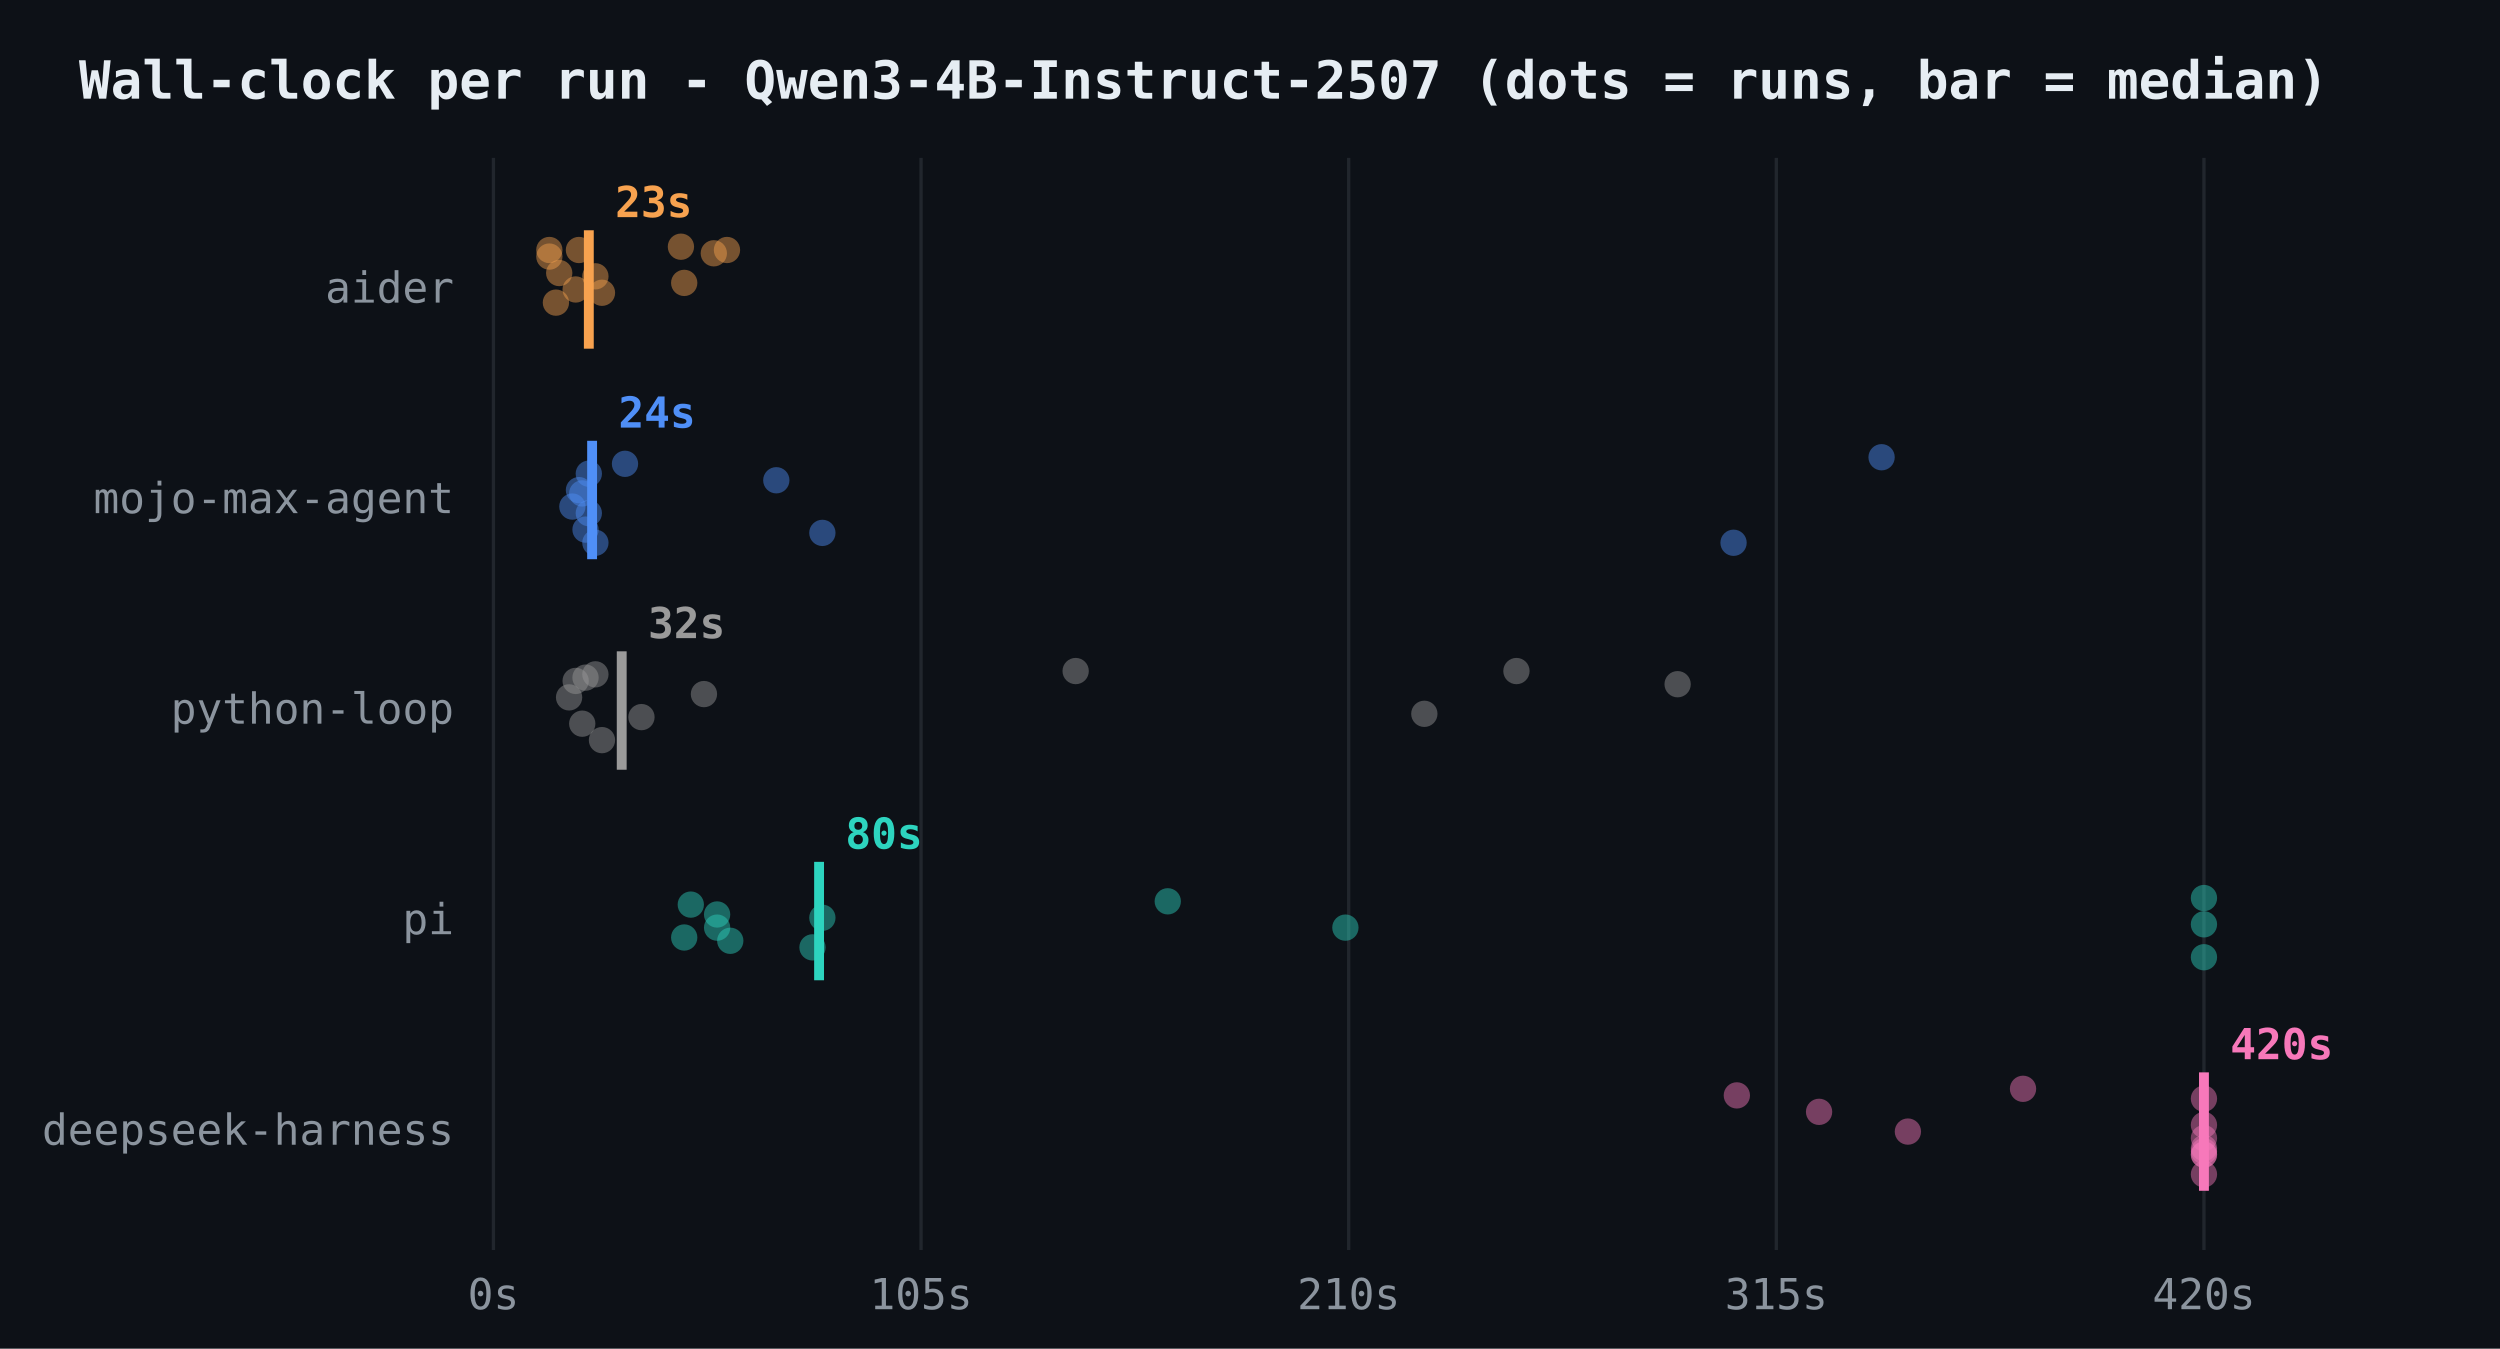
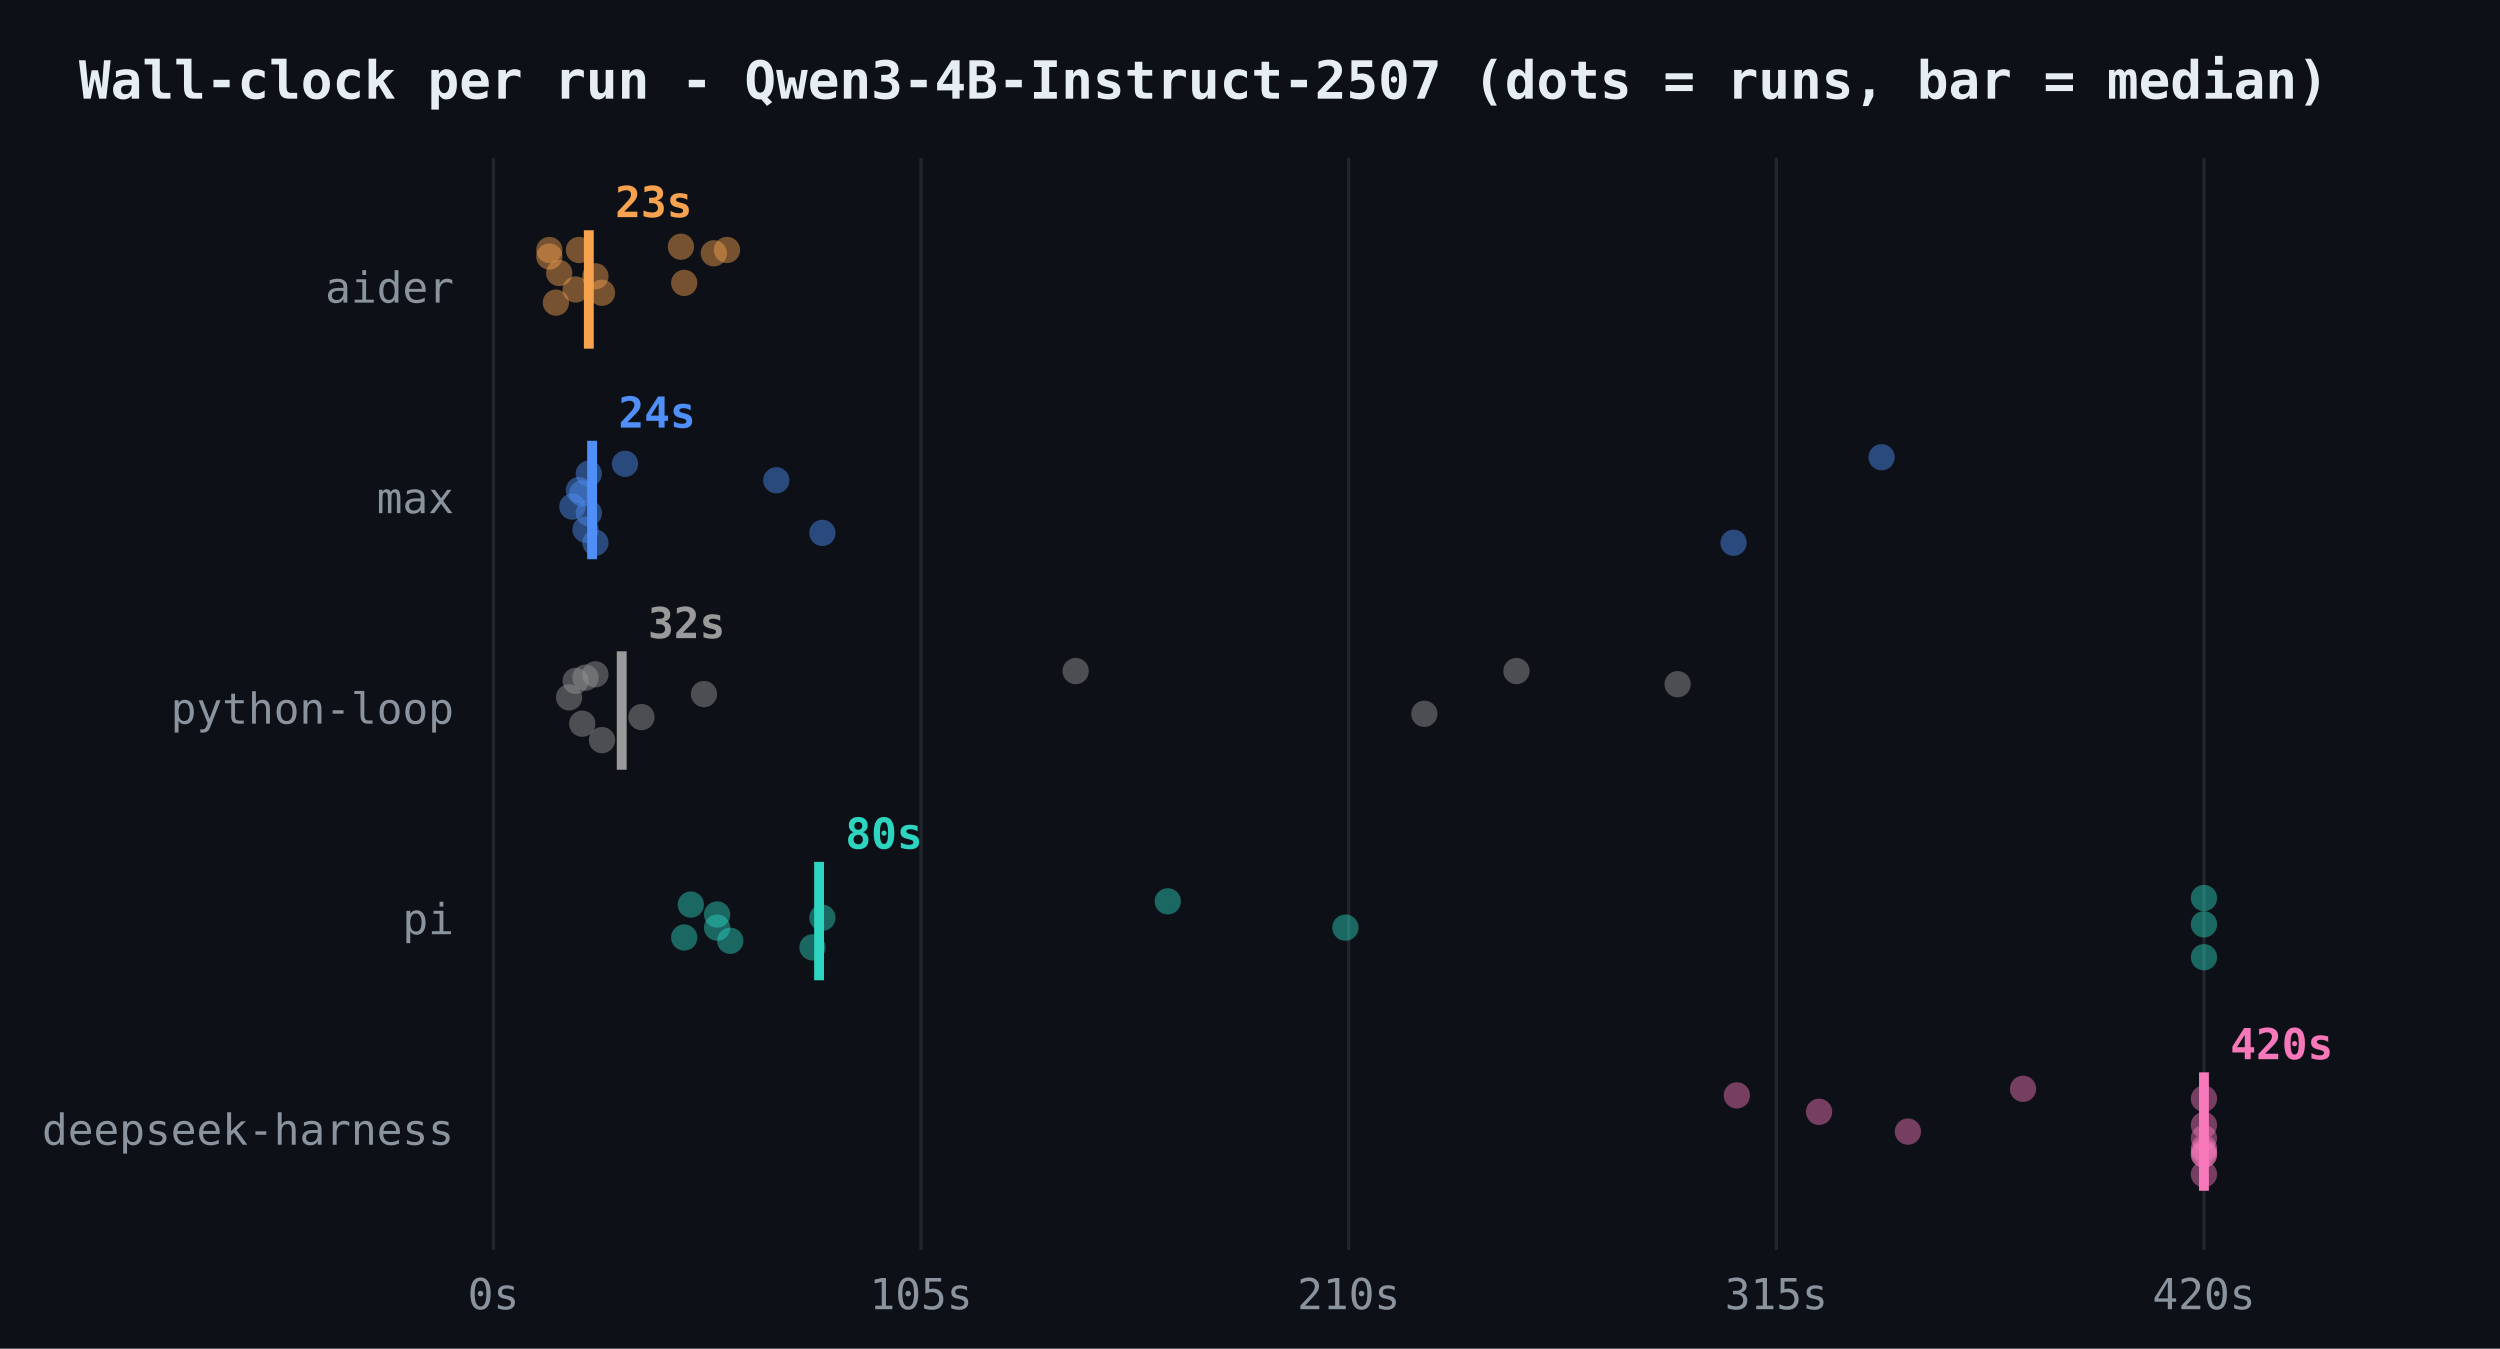
<svg xmlns="http://www.w3.org/2000/svg" width="760" height="410" font-family="ui-monospace,monospace" font-size="13">
  <rect width="760" height="410" fill="#0d1117" />
  <text x="24" y="30" fill="#e6edf3" font-size="16" font-weight="bold">Wall-clock per run - Qwen3-4B-Instruct-2507 (dots = runs, bar = median)</text>
  <line x1="150" y1="48" x2="150" y2="380" stroke="#21262d" />
  <text x="150" y="398" fill="#8b949e" text-anchor="middle">0s</text>
  <line x1="280" y1="48" x2="280" y2="380" stroke="#21262d" />
  <text x="280" y="398" fill="#8b949e" text-anchor="middle">105s</text>
  <line x1="410" y1="48" x2="410" y2="380" stroke="#21262d" />
  <text x="410" y="398" fill="#8b949e" text-anchor="middle">210s</text>
  <line x1="540" y1="48" x2="540" y2="380" stroke="#21262d" />
  <text x="540" y="398" fill="#8b949e" text-anchor="middle">315s</text>
  <line x1="670" y1="48" x2="670" y2="380" stroke="#21262d" />
  <text x="670" y="398" fill="#8b949e" text-anchor="middle">420s</text>
  <text x="138" y="92" fill="#8b949e" text-anchor="end">aider</text>
  <circle cx="170" cy="83" r="4" fill="#f7a24f" fill-opacity="0.45" />
  <circle cx="167" cy="78" r="4" fill="#f7a24f" fill-opacity="0.45" />
  <circle cx="169" cy="92" r="4" fill="#f7a24f" fill-opacity="0.45" />
  <circle cx="167" cy="76" r="4" fill="#f7a24f" fill-opacity="0.45" />
  <circle cx="183" cy="89" r="4" fill="#f7a24f" fill-opacity="0.45" />
  <circle cx="181" cy="84" r="4" fill="#f7a24f" fill-opacity="0.45" />
  <circle cx="176" cy="76" r="4" fill="#f7a24f" fill-opacity="0.45" />
  <circle cx="175" cy="88" r="4" fill="#f7a24f" fill-opacity="0.45" />
  <circle cx="207" cy="75" r="4" fill="#f7a24f" fill-opacity="0.45" />
  <circle cx="208" cy="86" r="4" fill="#f7a24f" fill-opacity="0.45" />
  <circle cx="221" cy="76" r="4" fill="#f7a24f" fill-opacity="0.45" />
  <circle cx="217" cy="77" r="4" fill="#f7a24f" fill-opacity="0.45" />
  <line x1="179" y1="70" x2="179" y2="106" stroke="#f7a24f" stroke-width="3" />
  <text x="187" y="66" fill="#f7a24f" font-weight="bold">23s</text>
-   <text x="138" y="156" fill="#8b949e" text-anchor="end">mojo-max-agent</text>
+   <text x="138" y="156" fill="#8b949e" text-anchor="end">max</text>
  <circle cx="177" cy="150" r="4" fill="#4f8ff7" fill-opacity="0.45" />
  <circle cx="178" cy="161" r="4" fill="#4f8ff7" fill-opacity="0.45" />
  <circle cx="190" cy="141" r="4" fill="#4f8ff7" fill-opacity="0.45" />
  <circle cx="179" cy="144" r="4" fill="#4f8ff7" fill-opacity="0.45" />
  <circle cx="179" cy="156" r="4" fill="#4f8ff7" fill-opacity="0.45" />
  <circle cx="181" cy="165" r="4" fill="#4f8ff7" fill-opacity="0.45" />
  <circle cx="174" cy="154" r="4" fill="#4f8ff7" fill-opacity="0.45" />
  <circle cx="176" cy="149" r="4" fill="#4f8ff7" fill-opacity="0.45" />
  <circle cx="527" cy="165" r="4" fill="#4f8ff7" fill-opacity="0.45" />
  <circle cx="572" cy="139" r="4" fill="#4f8ff7" fill-opacity="0.45" />
  <circle cx="250" cy="162" r="4" fill="#4f8ff7" fill-opacity="0.45" />
  <circle cx="236" cy="146" r="4" fill="#4f8ff7" fill-opacity="0.45" />
  <line x1="180" y1="134" x2="180" y2="170" stroke="#4f8ff7" stroke-width="3" />
  <text x="188" y="130" fill="#4f8ff7" font-weight="bold">24s</text>
  <text x="138" y="220" fill="#8b949e" text-anchor="end">python-loop</text>
  <circle cx="178" cy="206" r="4" fill="#9a9a9a" fill-opacity="0.45" />
  <circle cx="181" cy="205" r="4" fill="#9a9a9a" fill-opacity="0.45" />
  <circle cx="214" cy="211" r="4" fill="#9a9a9a" fill-opacity="0.45" />
  <circle cx="183" cy="225" r="4" fill="#9a9a9a" fill-opacity="0.45" />
  <circle cx="175" cy="207" r="4" fill="#9a9a9a" fill-opacity="0.45" />
  <circle cx="195" cy="218" r="4" fill="#9a9a9a" fill-opacity="0.45" />
  <circle cx="177" cy="220" r="4" fill="#9a9a9a" fill-opacity="0.45" />
  <circle cx="173" cy="212" r="4" fill="#9a9a9a" fill-opacity="0.45" />
  <circle cx="433" cy="217" r="4" fill="#9a9a9a" fill-opacity="0.45" />
  <circle cx="327" cy="204" r="4" fill="#9a9a9a" fill-opacity="0.45" />
  <circle cx="461" cy="204" r="4" fill="#9a9a9a" fill-opacity="0.45" />
  <circle cx="510" cy="208" r="4" fill="#9a9a9a" fill-opacity="0.45" />
  <line x1="189" y1="198" x2="189" y2="234" stroke="#9a9a9a" stroke-width="3" />
  <text x="197" y="194" fill="#9a9a9a" font-weight="bold">32s</text>
  <text x="138" y="284" fill="#8b949e" text-anchor="end">pi</text>
  <circle cx="208" cy="285" r="4" fill="#2dd4bf" fill-opacity="0.45" />
  <circle cx="218" cy="278" r="4" fill="#2dd4bf" fill-opacity="0.45" />
  <circle cx="210" cy="275" r="4" fill="#2dd4bf" fill-opacity="0.45" />
  <circle cx="218" cy="282" r="4" fill="#2dd4bf" fill-opacity="0.45" />
  <circle cx="250" cy="279" r="4" fill="#2dd4bf" fill-opacity="0.45" />
  <circle cx="355" cy="274" r="4" fill="#2dd4bf" fill-opacity="0.45" />
  <circle cx="247" cy="288" r="4" fill="#2dd4bf" fill-opacity="0.45" />
  <circle cx="222" cy="286" r="4" fill="#2dd4bf" fill-opacity="0.45" />
  <circle cx="670" cy="273" r="4" fill="#2dd4bf" fill-opacity="0.45" />
  <circle cx="409" cy="282" r="4" fill="#2dd4bf" fill-opacity="0.45" />
  <circle cx="670" cy="281" r="4" fill="#2dd4bf" fill-opacity="0.45" />
  <circle cx="670" cy="291" r="4" fill="#2dd4bf" fill-opacity="0.45" />
  <line x1="249" y1="262" x2="249" y2="298" stroke="#2dd4bf" stroke-width="3" />
  <text x="257" y="258" fill="#2dd4bf" font-weight="bold">80s</text>
  <text x="138" y="348" fill="#8b949e" text-anchor="end">deepseek-harness</text>
  <circle cx="670" cy="350" r="4" fill="#f778ba" fill-opacity="0.45" />
  <circle cx="553" cy="338" r="4" fill="#f778ba" fill-opacity="0.45" />
  <circle cx="670" cy="357" r="4" fill="#f778ba" fill-opacity="0.45" />
  <circle cx="528" cy="333" r="4" fill="#f778ba" fill-opacity="0.45" />
  <circle cx="670" cy="342" r="4" fill="#f778ba" fill-opacity="0.45" />
  <circle cx="670" cy="351" r="4" fill="#f778ba" fill-opacity="0.45" />
  <circle cx="670" cy="334" r="4" fill="#f778ba" fill-opacity="0.45" />
  <circle cx="580" cy="344" r="4" fill="#f778ba" fill-opacity="0.45" />
  <circle cx="615" cy="331" r="4" fill="#f778ba" fill-opacity="0.45" />
  <circle cx="670" cy="349" r="4" fill="#f778ba" fill-opacity="0.45" />
  <circle cx="670" cy="351" r="4" fill="#f778ba" fill-opacity="0.45" />
  <circle cx="670" cy="346" r="4" fill="#f778ba" fill-opacity="0.45" />
  <line x1="670" y1="326" x2="670" y2="362" stroke="#f778ba" stroke-width="3" />
  <text x="678" y="322" fill="#f778ba" font-weight="bold">420s</text>
</svg>
